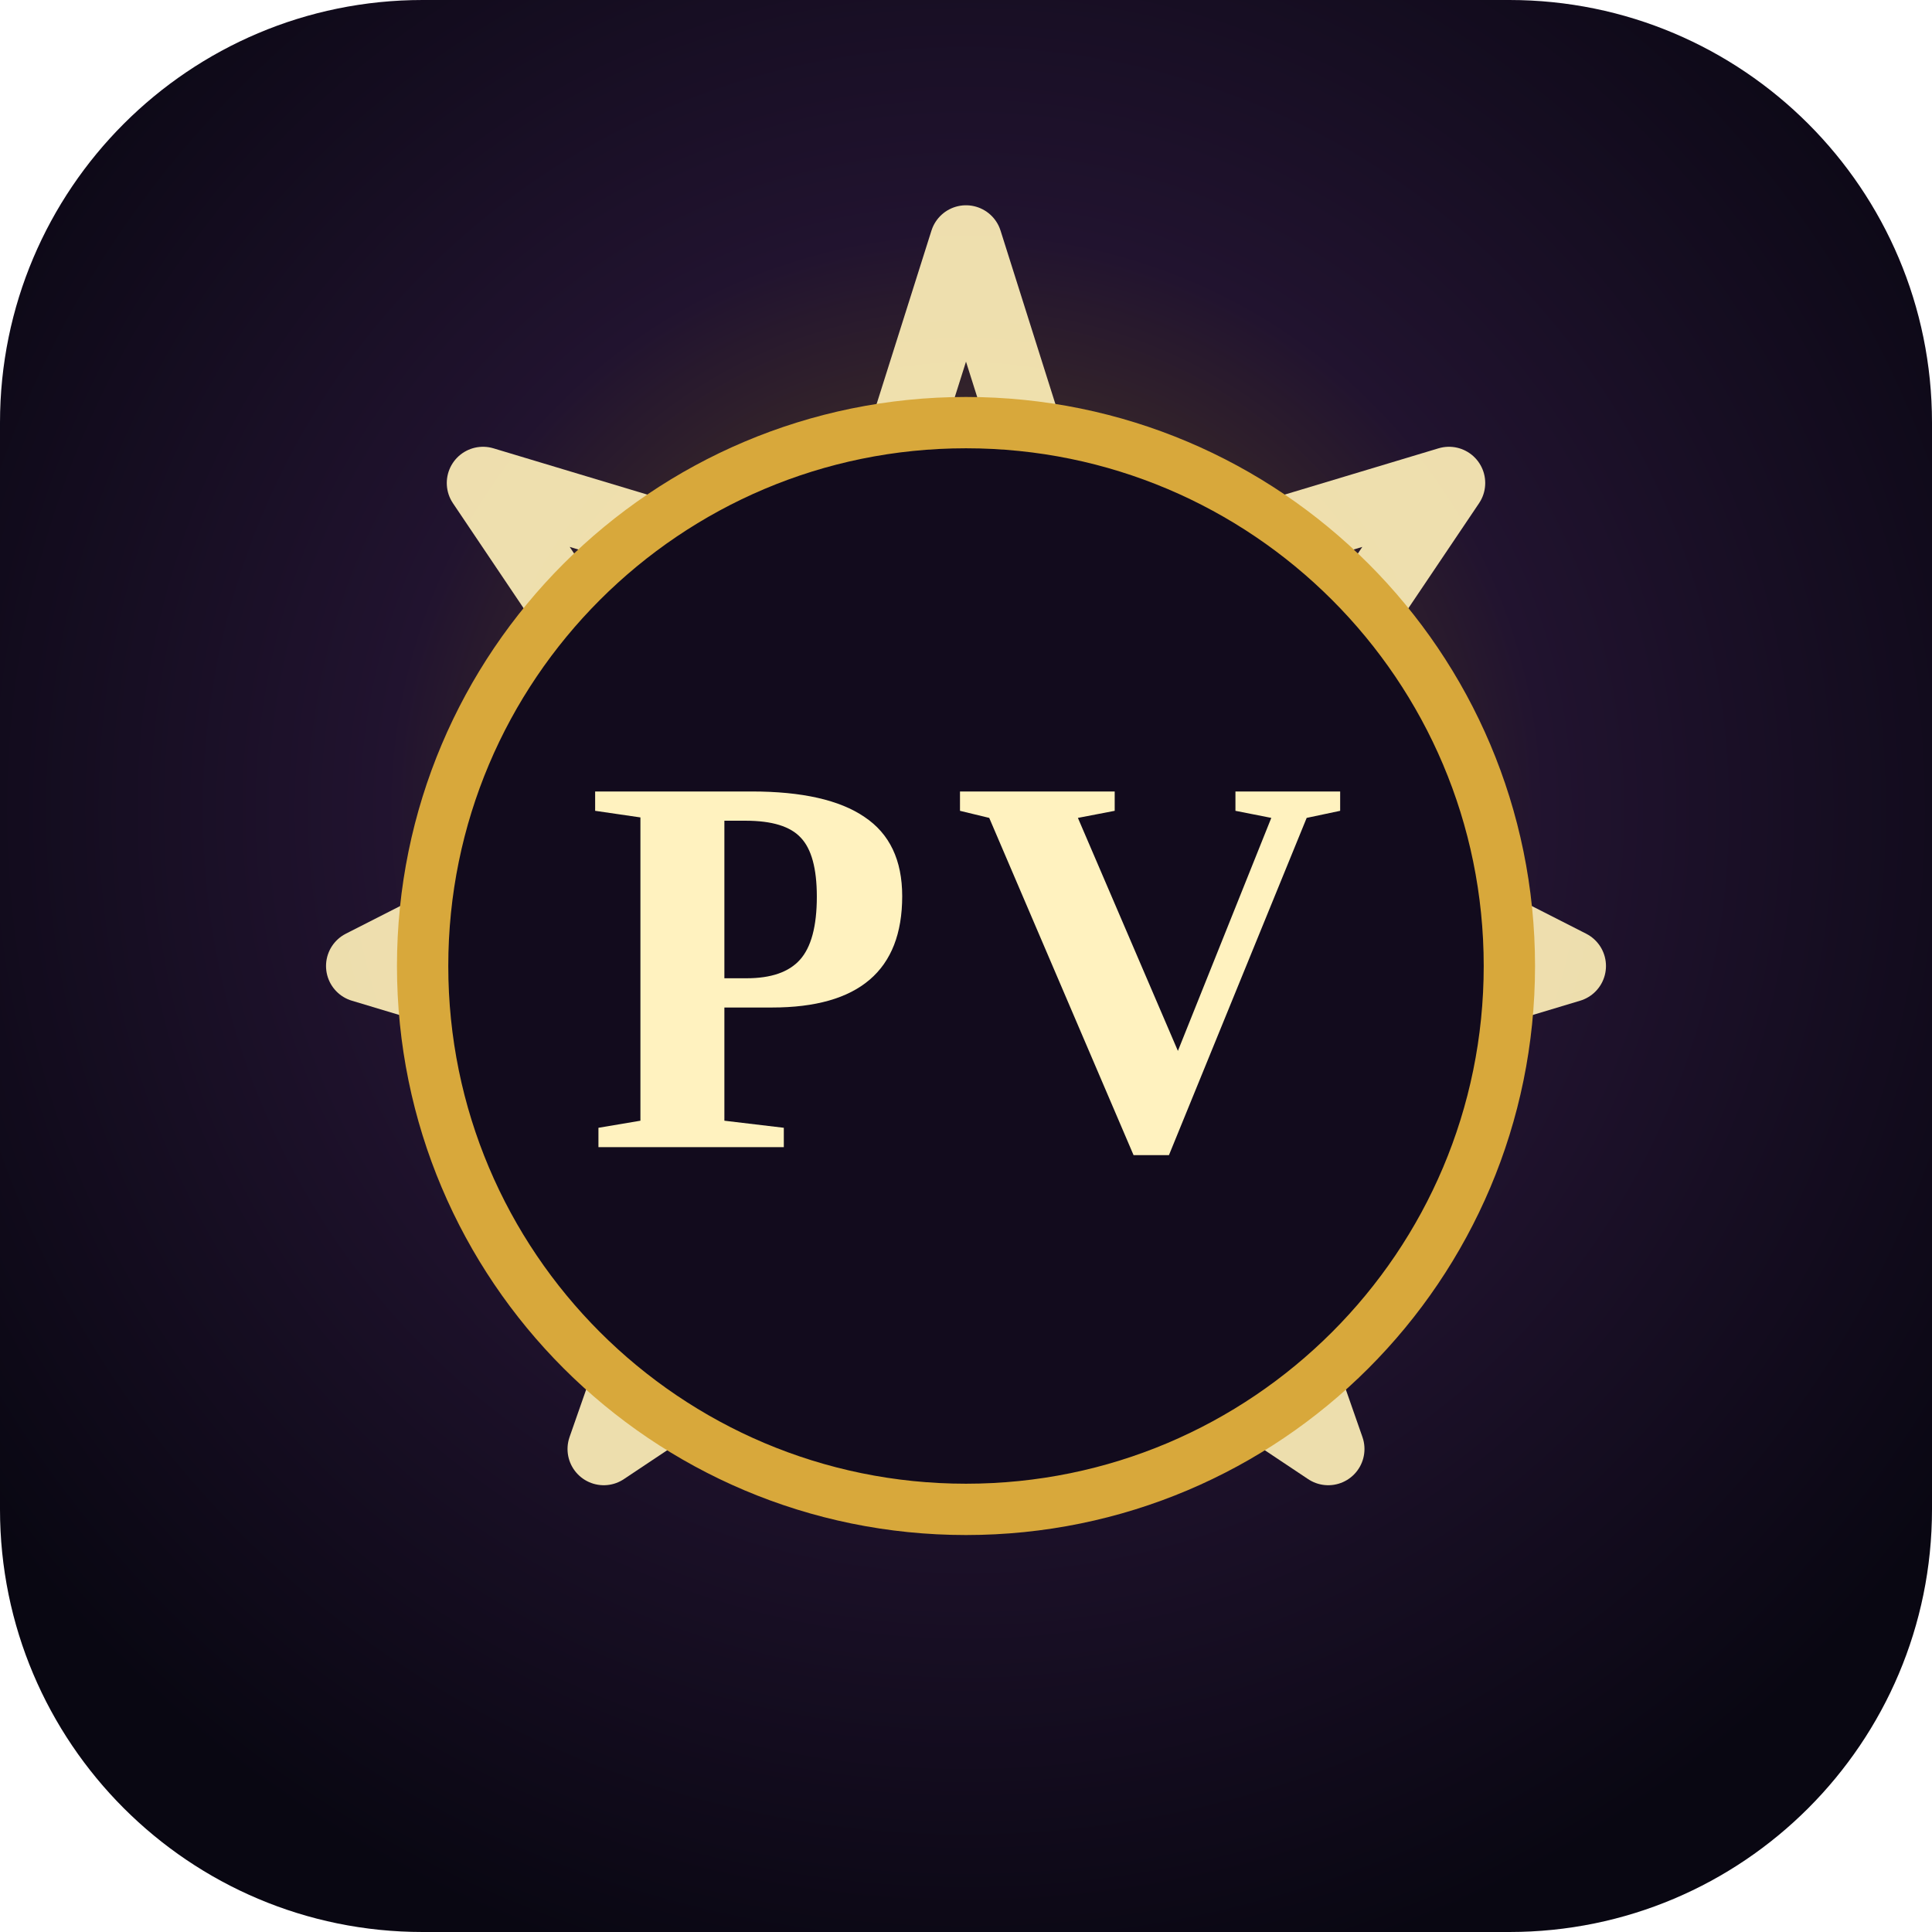
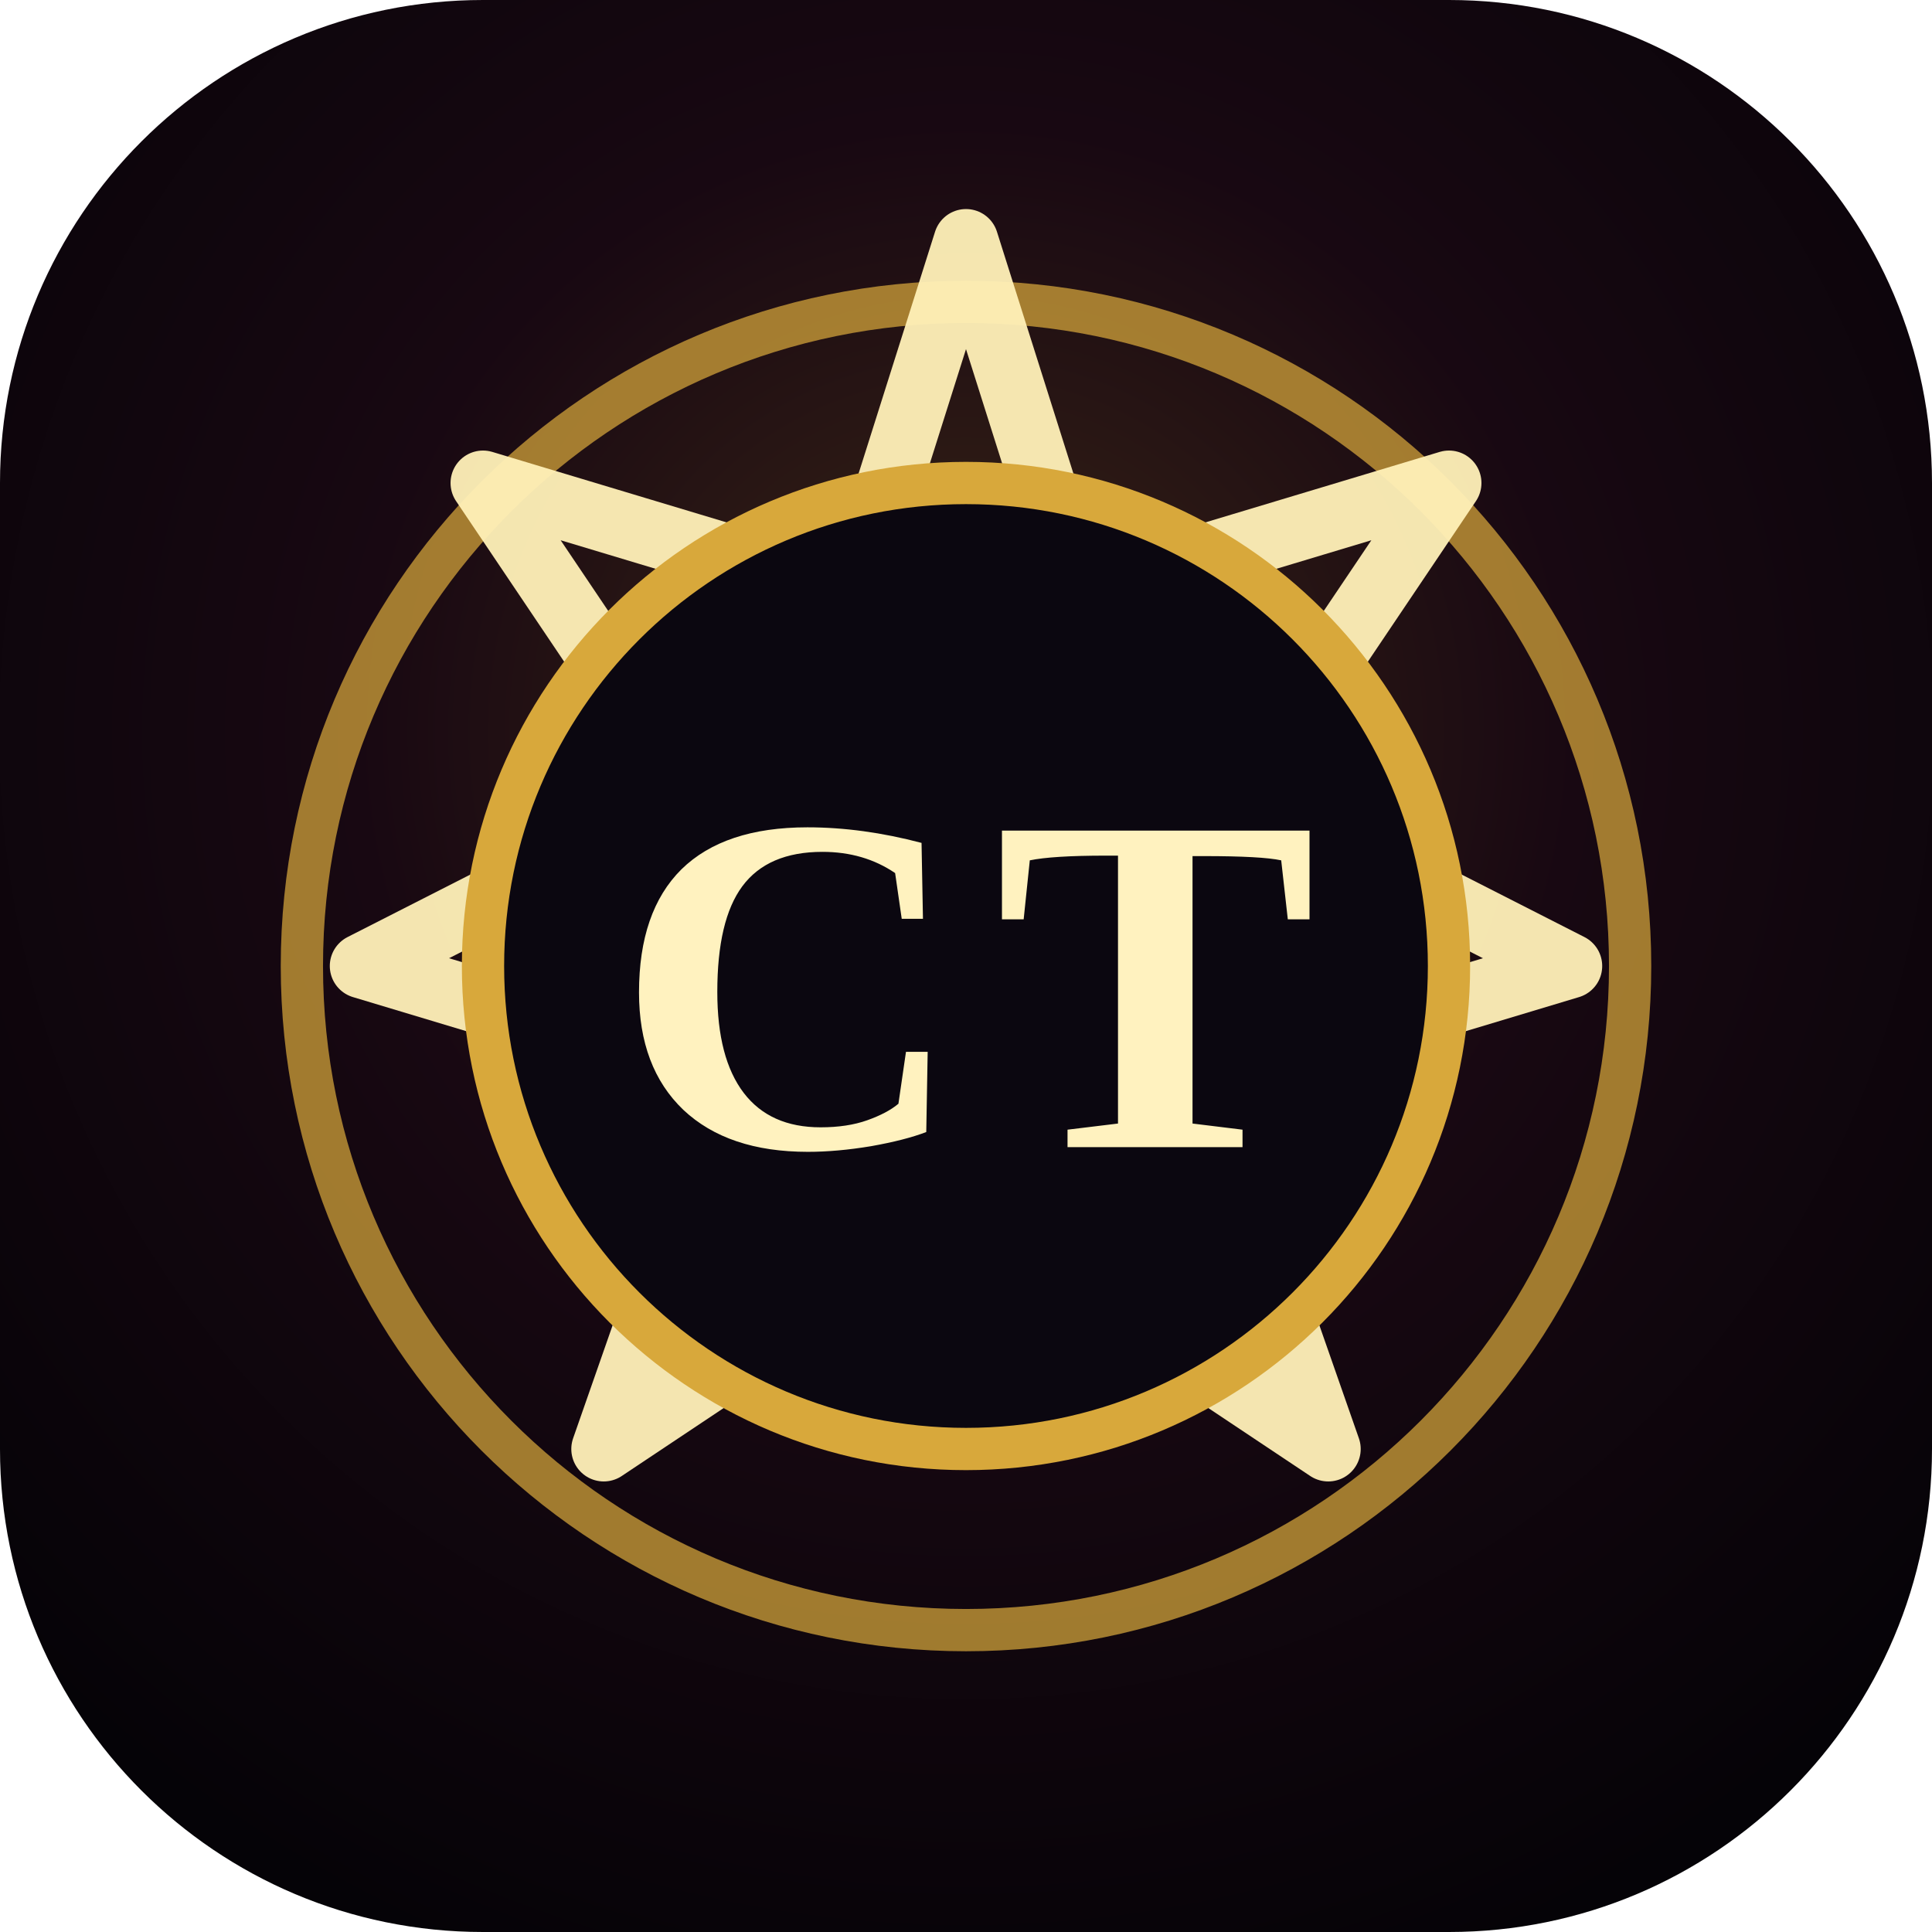
- <svg xmlns="http://www.w3.org/2000/svg" viewBox="0 0 64 64" role="img" aria-label="Pierre Videncia">
+ <svg xmlns="http://www.w3.org/2000/svg" viewBox="0 0 64 64" role="img" aria-label="Clareza Tarô">
  <defs>
-     <radialGradient id="halo" cx="50%" cy="42%" r="62%">
-       <stop offset="0%" stop-color="#5f4a1f" />
-       <stop offset="48%" stop-color="#21132f" />
-       <stop offset="100%" stop-color="#090712" />
+     <radialGradient id="halo" cx="50%" cy="38%" r="68%">
+       <stop offset="0%" stop-color="#3b2616" />
+       <stop offset="46%" stop-color="#180812" />
+       <stop offset="100%" stop-color="#050307" />
    </radialGradient>
    <linearGradient id="gold" x1="14" y1="8" x2="50" y2="56">
      <stop offset="0%" stop-color="#fff0b8" />
      <stop offset="46%" stop-color="#d8a83b" />
      <stop offset="100%" stop-color="#8d641a" />
    </linearGradient>
  </defs>
-   <rect width="64" height="64" rx="14" fill="url(#halo)" />
-   <path d="M32 8l3.7 11.7L48 16l-7 10.4L52 32l-12.3 3.7L44 48 32 40l-12 8 4.3-12.3L12 32l11-5.6L16 16l12.3 3.7L32 8z" fill="none" stroke="url(#gold)" stroke-width="2.4" stroke-linejoin="round" opacity=".92" />
-   <circle cx="32" cy="32" r="18" fill="#120b1d" stroke="#d8a83b" stroke-width="1.7" />
-   <text x="32" y="38" text-anchor="middle" font-family="Georgia, 'Times New Roman', serif" font-size="18" font-weight="700" letter-spacing="1.2" fill="#fff2bf">PV</text>
+   <rect width="64" height="64" rx="16" fill="url(#halo)" />
+   <circle cx="32" cy="32" r="22" fill="none" stroke="#d8a83b" stroke-width="1.4" opacity=".72" />
+   <path d="M32 8l3.7 11.7L48 16l-7 10.4L52 32l-12.3 3.7L44 48 32 40l-12 8 4.3-12.3L12 32l11-5.6L16 16l12.3 3.7L32 8z" fill="none" stroke="url(#gold)" stroke-width="2.15" stroke-linejoin="round" opacity=".95" />
+   <circle cx="32" cy="32" r="16" fill="#0b0710" stroke="#d8a83b" stroke-width="1.4" />
+   <text x="32" y="38" text-anchor="middle" font-family="Georgia, 'Times New Roman', serif" font-size="16" font-weight="700" letter-spacing="1" fill="#fff2bf">CT</text>
</svg>
